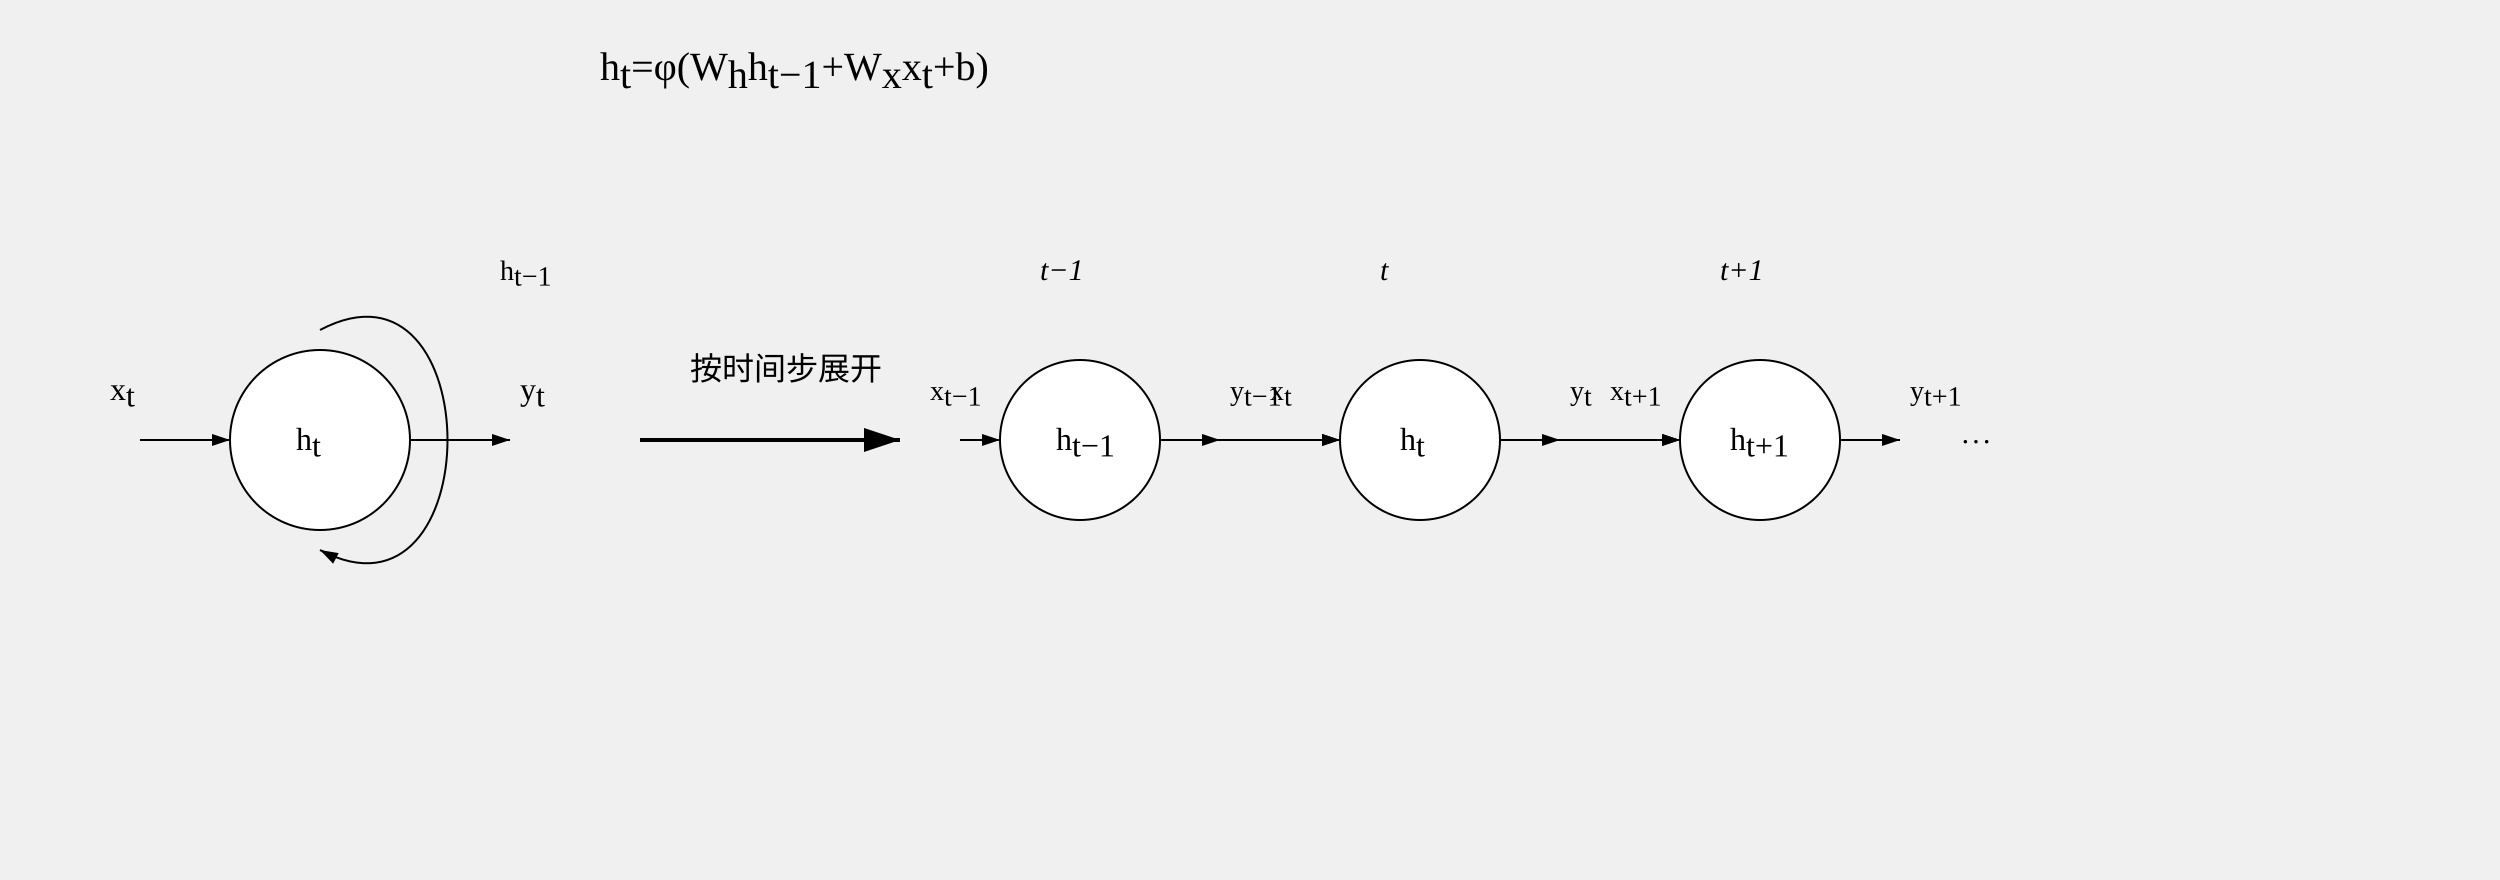
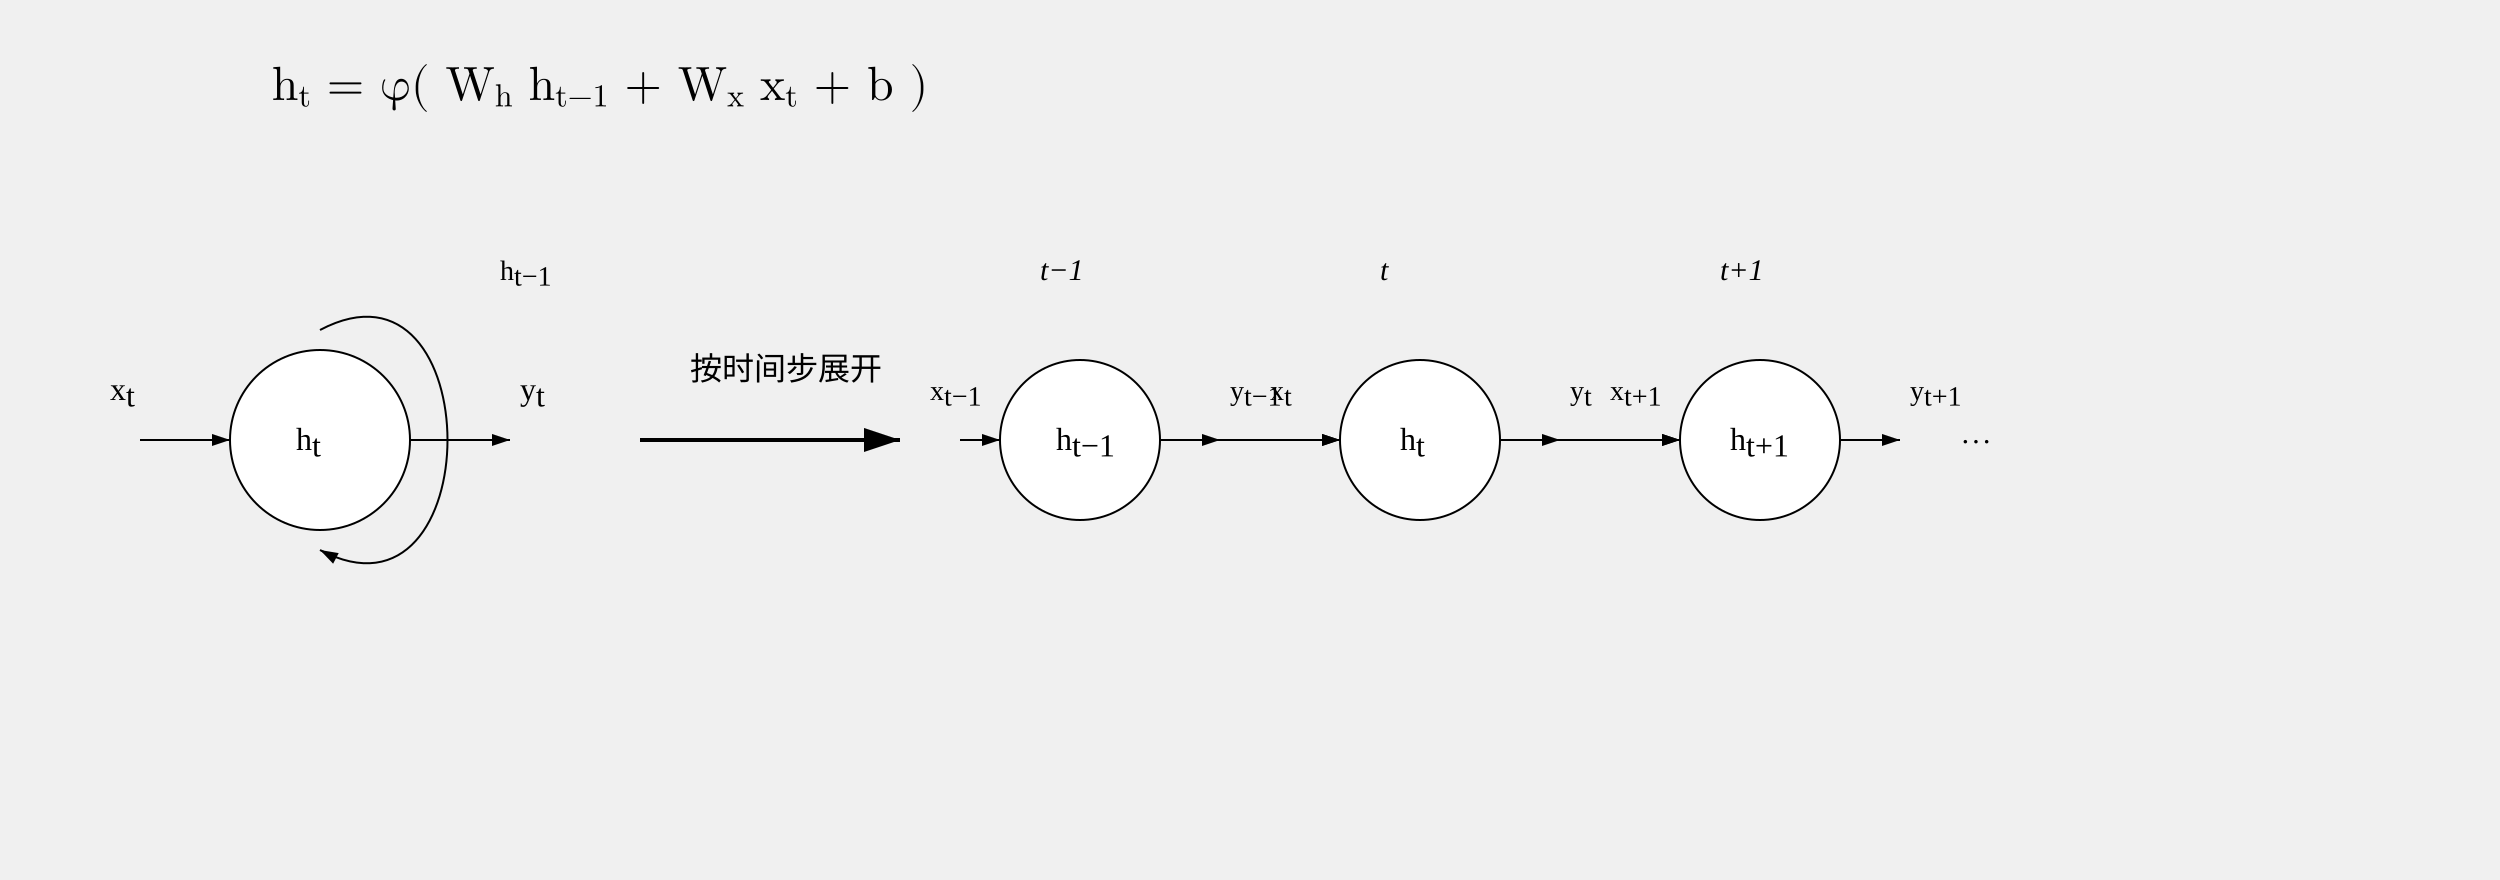
<svg xmlns="http://www.w3.org/2000/svg" width="1250" height="440">
  <style>
text {
  font-family: "STIX Two Text","Times New Roman",serif;
  font-size: 16px;
}

.formula {
  font-size: 20px;
}

.small {
  font-size: 14px;
}

.time {
  font-size: 15px;
  font-style: italic;
}
</style>
  <defs>
    <marker id="arrow" markerWidth="10" markerHeight="10" refX="9" refY="3" orient="auto">
      <path d="M0,0 L9,3 L0,6 Z" fill="black" />
    </marker>
  </defs>
-   <text x="300" y="40" class="formula">
- 
- h<tspan baseline-shift="sub">t</tspan>
- =
- φ(
- W<tspan baseline-shift="sub">h</tspan>
- h<tspan baseline-shift="sub">t−1</tspan>
- +
- W<tspan baseline-shift="sub">x</tspan>
- x<tspan baseline-shift="sub">t</tspan>
- +
- b
- )
- 
+   <style>
+   .math-formula {
+     font-family: "Latin Modern Math", "Cambria Math", serif;
+     font-size: 24px;
+     text-anchor: middle;
+   }
+   .subscript {
+     font-size: 16px;
+     baseline-shift: sub;
+   }
+ </style>
+   <text x="300" y="50" class="math-formula">
+   h<tspan class="subscript">t</tspan>
+   = φ(
+   W<tspan class="subscript">h</tspan>
+   h<tspan class="subscript">t−1</tspan>
+   + 
+   W<tspan class="subscript">x</tspan>
+   x<tspan class="subscript">t</tspan>
+   + b
+   )
</text>
  <circle cx="160" cy="220" r="45" stroke="black" fill="white" />
  <text x="148" y="225">

h<tspan baseline-shift="sub">t</tspan>
  </text>
  <line x1="70" y1="220" x2="115" y2="220" stroke="black" marker-end="url(#arrow)" />
  <text x="55" y="200">

x<tspan baseline-shift="sub">t</tspan>
  </text>
  <line x1="205" y1="220" x2="255" y2="220" stroke="black" marker-end="url(#arrow)" />
  <text x="260" y="200">

y<tspan baseline-shift="sub">t</tspan>
  </text>
  <path d="M160 165          C245 120,            245 320,            160 275" fill="none" stroke="black" marker-end="url(#arrow)" />
  <text x="250" y="140" class="small">

h<tspan baseline-shift="sub">t−1</tspan>
  </text>
  <line x1="320" y1="220" x2="450" y2="220" stroke="black" stroke-width="2" marker-end="url(#arrow)" />
  <text x="345" y="190">

按时间步展开

</text>
  <text x="520" y="140" class="time">
t−1
</text>
  <text x="690" y="140" class="time">
t
</text>
  <text x="860" y="140" class="time">
t+1
</text>
  <circle cx="540" cy="220" r="40" stroke="black" fill="white" />
  <text x="528" y="225">

h<tspan baseline-shift="sub">t−1</tspan>
  </text>
  <line x1="480" y1="220" x2="500" y2="220" stroke="black" marker-end="url(#arrow)" />
  <text x="465" y="200" class="small">

x<tspan baseline-shift="sub">t−1</tspan>
  </text>
  <line x1="580" y1="220" x2="610" y2="220" stroke="black" marker-end="url(#arrow)" />
  <text x="615" y="200" class="small">

y<tspan baseline-shift="sub">t−1</tspan>
  </text>
  <circle cx="710" cy="220" r="40" stroke="black" fill="white" />
  <text x="700" y="225">

h<tspan baseline-shift="sub">t</tspan>
  </text>
  <line x1="650" y1="220" x2="670" y2="220" stroke="black" marker-end="url(#arrow)" />
  <text x="635" y="200" class="small">

x<tspan baseline-shift="sub">t</tspan>
  </text>
  <line x1="750" y1="220" x2="780" y2="220" stroke="black" marker-end="url(#arrow)" />
  <text x="785" y="200" class="small">

y<tspan baseline-shift="sub">t</tspan>
  </text>
  <circle cx="880" cy="220" r="40" stroke="black" fill="white" />
  <text x="865" y="225">

h<tspan baseline-shift="sub">t+1</tspan>
  </text>
  <line x1="820" y1="220" x2="840" y2="220" stroke="black" marker-end="url(#arrow)" />
  <text x="805" y="200" class="small">

x<tspan baseline-shift="sub">t+1</tspan>
  </text>
  <line x1="920" y1="220" x2="950" y2="220" stroke="black" marker-end="url(#arrow)" />
  <text x="955" y="200" class="small">

y<tspan baseline-shift="sub">t+1</tspan>
  </text>
  <line x1="580" y1="220" x2="670" y2="220" stroke="black" marker-end="url(#arrow)" />
  <line x1="750" y1="220" x2="840" y2="220" stroke="black" marker-end="url(#arrow)" />
  <text x="980" y="225" font-size="22">

⋯

</text>
</svg>
